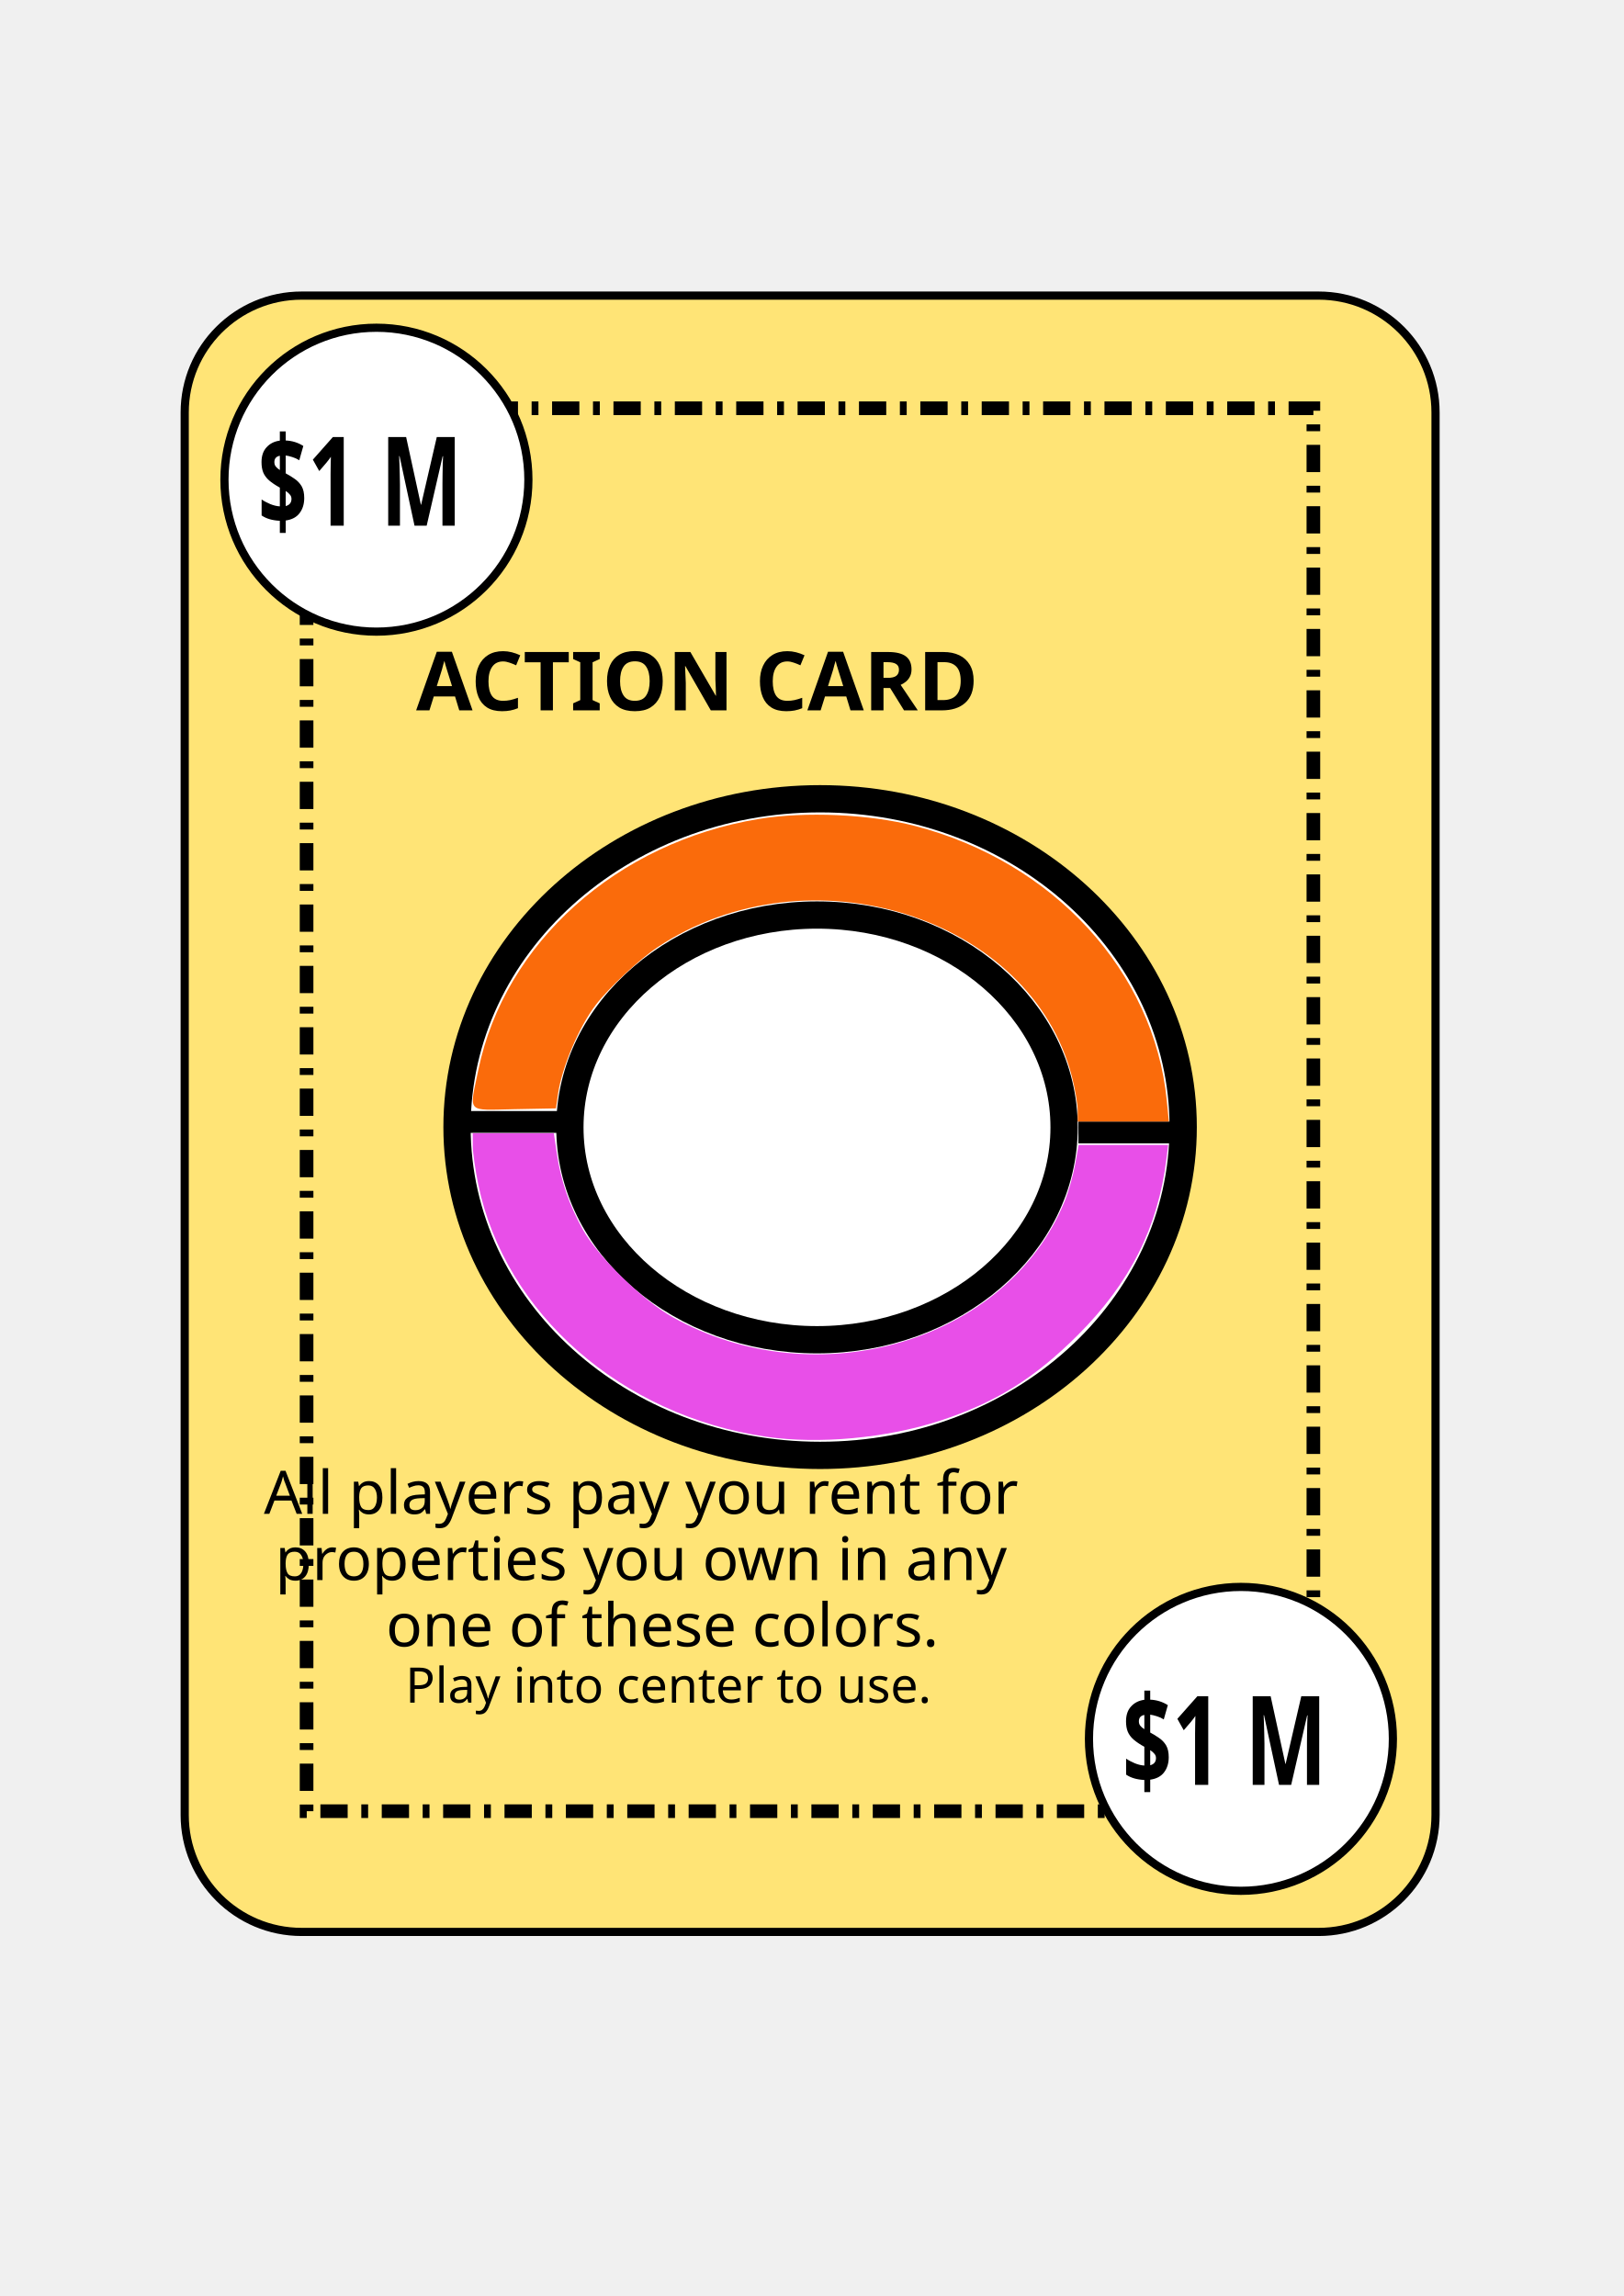
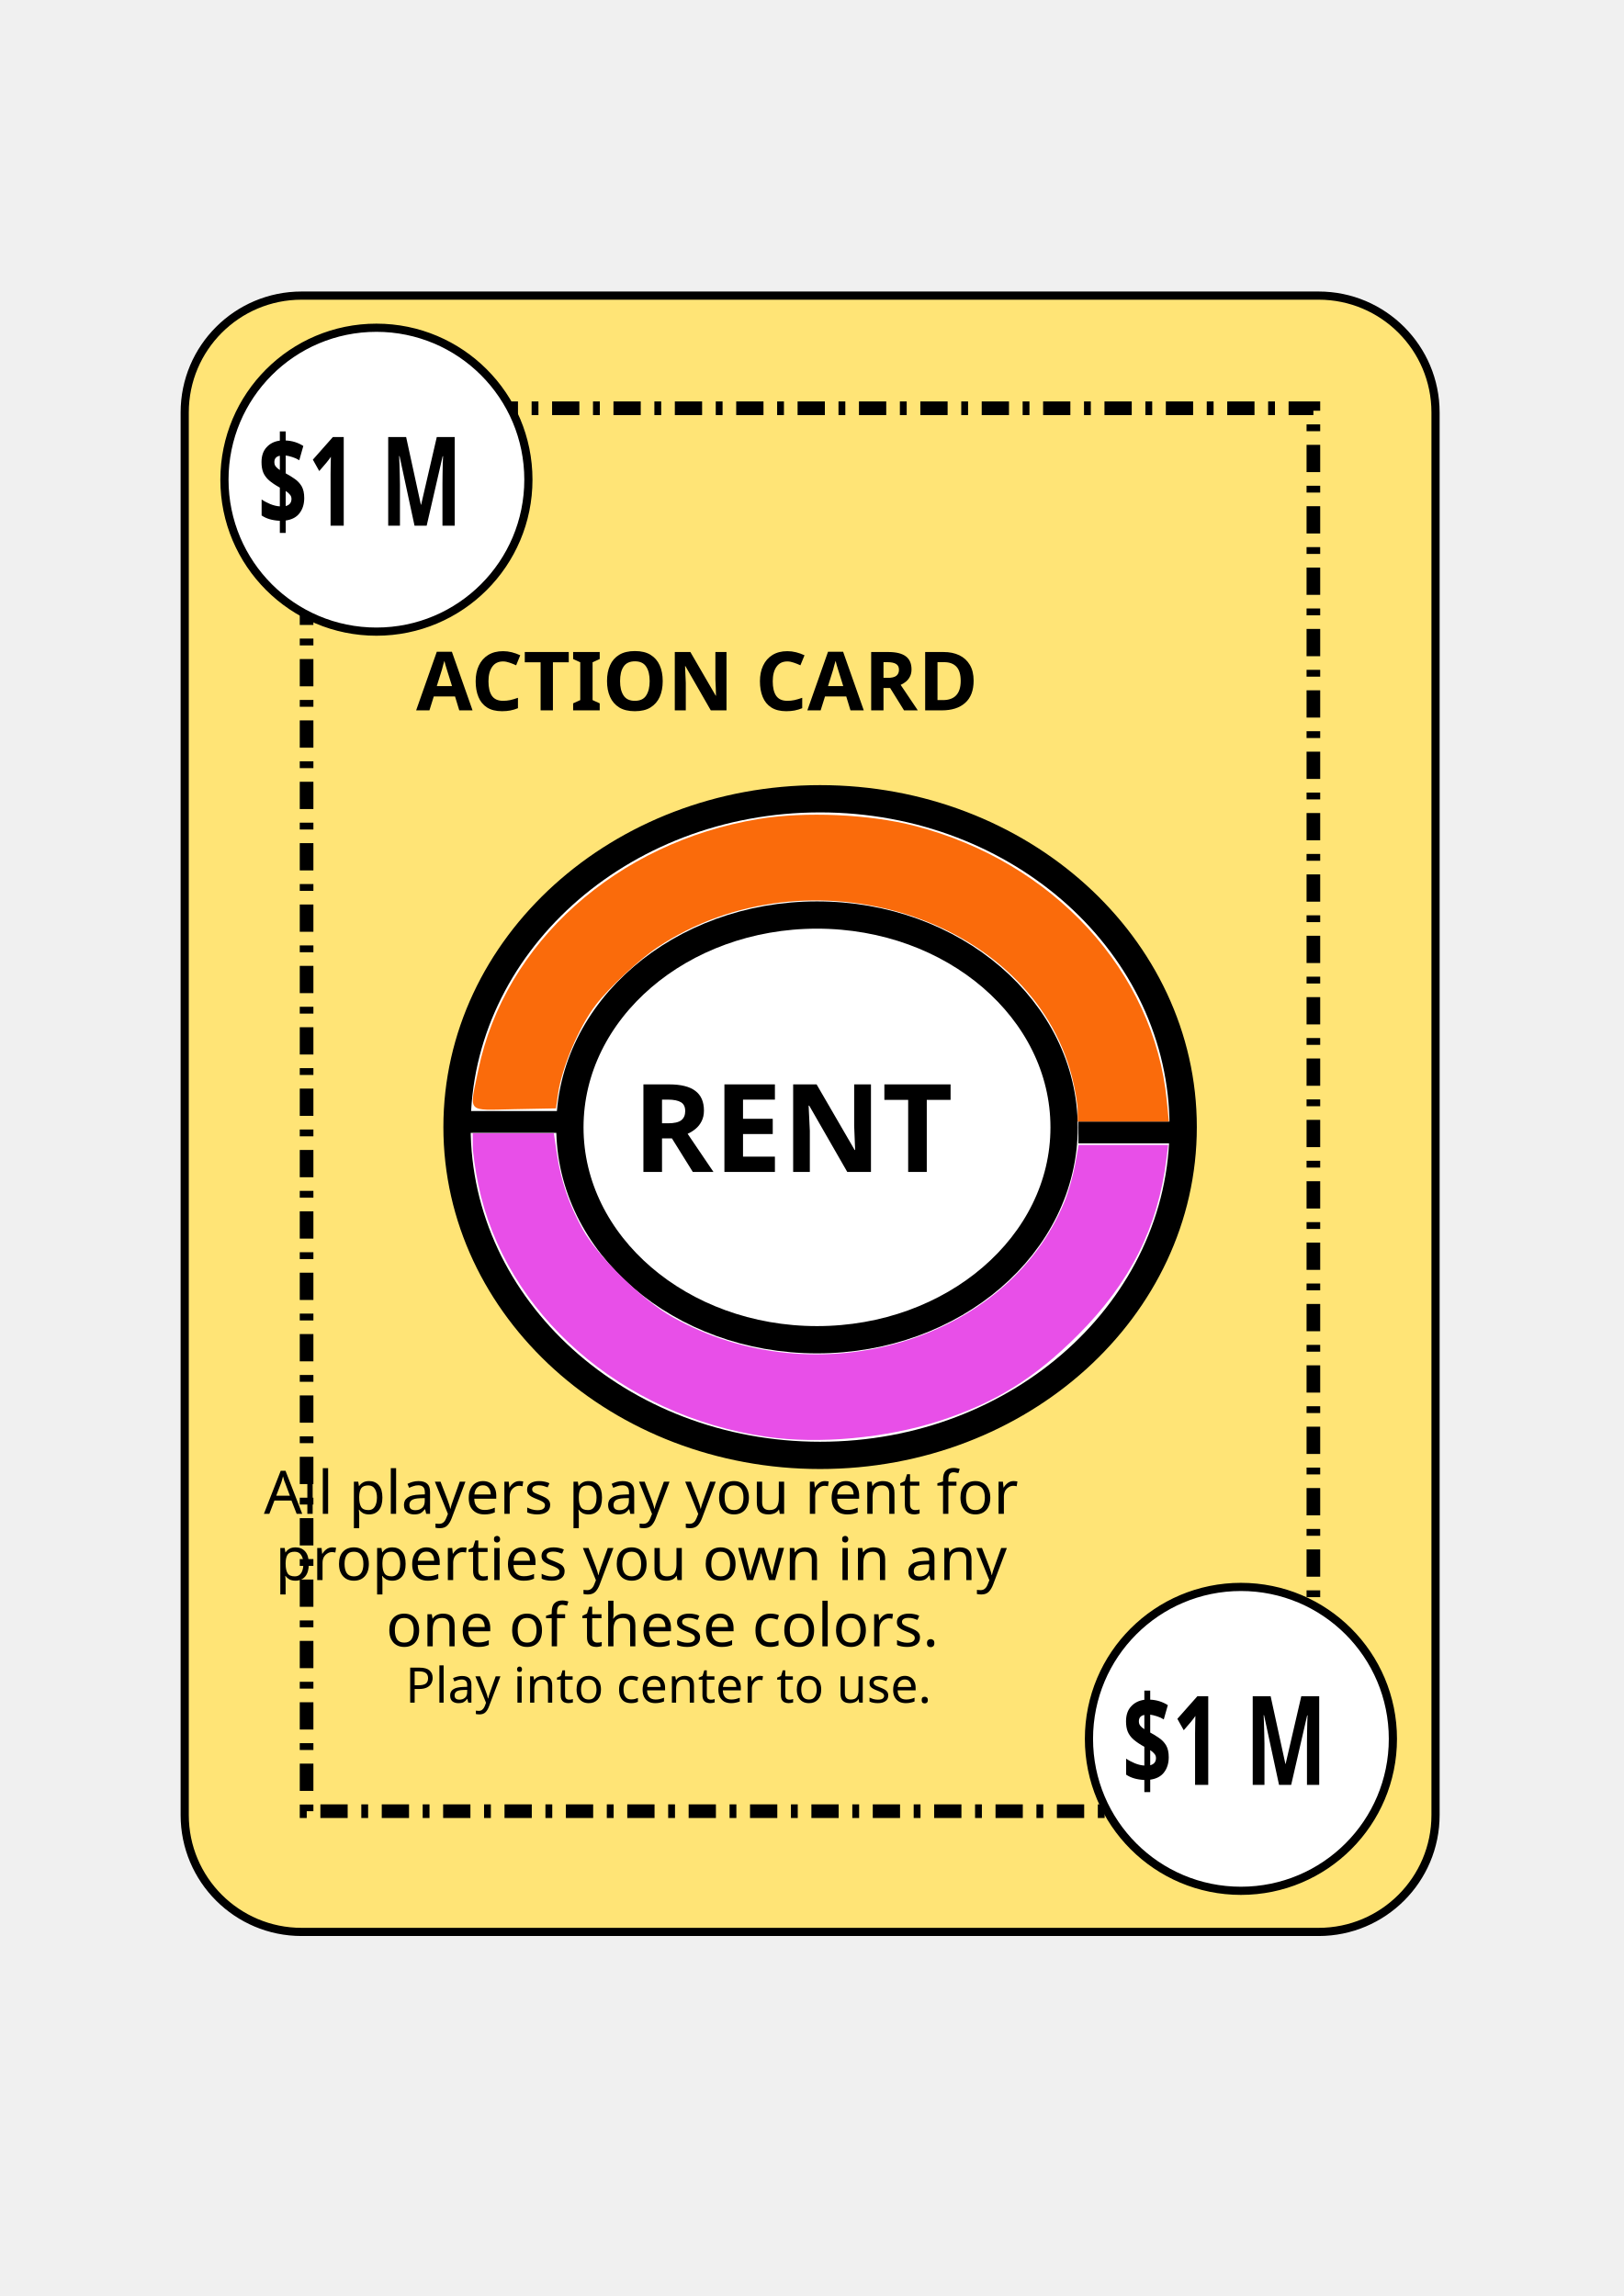
<svg xmlns="http://www.w3.org/2000/svg" xmlns:ns1="http://www.openswatchbook.org/uri/2009/osb" width="210mm" height="297mm" viewBox="0 0 210 297" version="1.1" id="svg8">
  <defs id="defs2">
    <linearGradient ns1:paint="solid" id="linearGradient2343">
      <stop id="stop2341" offset="0" style="stop-color:#000000;stop-opacity:1;" />
    </linearGradient>
  </defs>
  <g id="layer1">
    <g id="layer1-2" transform="translate(-1.133908,7.257148)">
      <g transform="translate(1.5875,-3.704167)" id="g5040">
        <g style="fill:#63bde4;fill-opacity:1" id="g4767">
          <rect ry="15.119" style="fill:#ffe476;fill-opacity:1;stroke:#000000;stroke-width:1.058;stroke-miterlimit:4;stroke-dasharray:none;stroke-opacity:1" y="34.685" x="23.435" height="211.667" width="161.774" id="rect3713" />
          <text id="text5068" y="88.336" x="104.86" style="font-style:normal;font-weight:normal;font-size:10.583px;line-height:1.25;font-family:sans-serif;letter-spacing:0px;word-spacing:0px;fill:#000000;fill-opacity:1;stroke:none;stroke-width:0.265" xml:space="preserve">
            <tspan id="tspan5093" style="font-weight:bold;text-align:center;text-anchor:middle;fill:#000000;fill-opacity:1;stroke-width:0.265" y="88.336" x="104.86">ACTION CARD</tspan>
          </text>
        </g>
        <ellipse ry="42.469" rx="46.959" cy="142.24" cx="105.614" id="path2419" style="fill:#ffffff;fill-opacity:1;stroke:#000000;stroke-width:3.528;stroke-miterlimit:4;stroke-dasharray:none;stroke-dashoffset:0;stroke-opacity:1" />
        <ellipse ry="27.469" rx="31.959" cy="142.28" cx="105.211" id="path2419-9" style="fill:#ffffff;fill-opacity:1;stroke:#000000;stroke-width:3.528;stroke-miterlimit:4;stroke-dasharray:none;stroke-dashoffset:0;stroke-opacity:1" />
        <path style="fill:#010101;fill-opacity:1;stroke:#000000;stroke-width:2.822;stroke-linecap:butt;stroke-linejoin:miter;stroke-miterlimit:4;stroke-dasharray:none;stroke-opacity:1" d="M 59.645,141.576 H 72.496" id="path17995" />
        <path style="fill:#010101;fill-opacity:1;stroke:#000000;stroke-width:2.822;stroke-linecap:butt;stroke-linejoin:miter;stroke-miterlimit:4;stroke-dasharray:none;stroke-opacity:1" d="m 139.02,142.937 h 12.851" id="path17995-1" />
-         <flowRoot xml:space="preserve" id="flowRoot18012" style="font-style:normal;font-weight:normal;font-size:60px;line-height:1.25;font-family:sans-serif;letter-spacing:0px;word-spacing:0px;fill:#000000;fill-opacity:1;stroke:none" transform="matrix(0.2645833,0,0,0.2645833,-2.570259,-1.6631)">
-           <flowRegion id="flowRegion18014" style="font-size:60px">
-             <rect id="rect18016" width="188.571" height="74.286" x="317.143" y="511.091" style="font-size:60px" />
-           </flowRegion>
-           <flowPara id="flowPara18018" style="font-weight:bold;font-size:60px">RENT</flowPara>
-         </flowRoot>
+         <text xml:space="preserve" style="font-style:normal;font-weight:normal;font-size:15.875px;line-height:1.25;font-family:sans-serif;letter-spacing:0px;word-spacing:0px;fill:#000000;fill-opacity:1;stroke:none;stroke-width:0.265" x="81.34" y="148.047" id="text6352">
+           <tspan x="81.34" y="148.047" id="tspan6350" style="stroke-width:0.265">
+             <tspan x="81.34" y="148.047" style="font-weight:bold;font-size:15.875px;stroke-width:0.265" id="tspan6348">RENT</tspan>
+           </tspan>
+         </text>
      </g>
      <rect ry="5.692" rx="0" y="45.553" x="40.785" height="181.476" width="130.214" id="rect885" style="fill:none;fill-opacity:1;stroke:#000000;stroke-width:1.764;stroke-miterlimit:4;stroke-dasharray:3.528, 1.764, 0.882, 1.764;stroke-dashoffset:0;stroke-opacity:1" />
      <g id="g2388">
        <circle style="fill:#ffffff;fill-opacity:1;stroke:#000000;stroke-width:1.058;stroke-miterlimit:4;stroke-dasharray:none;stroke-opacity:1" id="path4558" cx="48.23" cy="58.497" r="19.655" transform="translate(1.5875,-3.704167)" />
        <text xml:space="preserve" style="font-style:normal;font-weight:normal;font-size:12.633px;line-height:1.25;font-family:sans-serif;letter-spacing:0px;word-spacing:0px;fill:#000000;fill-opacity:1;stroke:none;stroke-width:0.316" x="39.252" y="53.991" id="text5105" transform="matrix(0.8377636,0,0,1.193654,1.5875,-3.704167)">
          <tspan x="39.252" y="53.991" id="tspan5103" style="stroke-width:0.316">
            <tspan x="39.252" y="53.991" style="font-weight:bold;font-size:13.475px;stroke-width:0.316" id="tspan5101">$1 M</tspan>
          </tspan>
        </text>
      </g>
      <g id="g2388-8" transform="translate(111.81,162.8816)">
        <circle style="fill:#ffffff;fill-opacity:1;stroke:#000000;stroke-width:1.058;stroke-miterlimit:4;stroke-dasharray:none;stroke-opacity:1" id="path4558-3" cx="48.23" cy="58.497" r="19.655" transform="translate(1.5875,-3.704167)" />
        <text xml:space="preserve" style="font-style:normal;font-weight:normal;font-size:12.633px;line-height:1.25;font-family:sans-serif;letter-spacing:0px;word-spacing:0px;fill:#000000;fill-opacity:1;stroke:none;stroke-width:0.316" x="39.252" y="53.991" id="text5105-5" transform="matrix(0.8377636,0,0,1.193654,1.5875,-3.704167)">
          <tspan x="39.252" y="53.991" id="tspan5103-8" style="stroke-width:0.316">
            <tspan x="39.252" y="53.991" style="font-weight:bold;font-size:13.475px;stroke-width:0.316" id="tspan5101-4">$1 M</tspan>
          </tspan>
        </text>
      </g>
    </g>
    <text xml:space="preserve" style="font-style:normal;font-weight:normal;font-size:10.583px;line-height:7.761px;font-family:sans-serif;text-align:center;letter-spacing:0px;word-spacing:0px;text-anchor:middle;fill:#000000;fill-opacity:1;stroke:none;stroke-width:0.265" x="160.537" y="198.466" id="text887">
      <tspan x="160.537" y="205.388" style="text-align:center;text-anchor:middle;stroke-width:0.265" id="tspan18020" />
    </text>
    <text xml:space="preserve" style="font-style:normal;font-weight:normal;font-size:10.583px;line-height:1.25;font-family:sans-serif;letter-spacing:0px;word-spacing:0px;fill:#000000;fill-opacity:1;stroke:none;stroke-width:0.265" x="175.625" y="220.25" id="text901">
      <tspan x="102.961" y="220.25" id="tspan899" style="text-align:center;text-anchor:middle;stroke-width:0.265">
        <tspan x="102.961" y="220.25" style="font-size:6.35px;text-align:center;text-anchor:middle;stroke-width:0.265" id="tspan897">Play into center to use.</tspan>
      </tspan>
    </text>
    <text xml:space="preserve" style="font-style:normal;font-weight:normal;font-size:10.583px;line-height:7.761px;font-family:sans-serif;letter-spacing:0px;word-spacing:0px;fill:#000000;fill-opacity:1;stroke:none;stroke-width:0.265" x="158.717" y="195.821" id="text18060">
      <tspan x="104.552" y="195.821" id="tspan18048" style="text-align:center;text-anchor:middle;stroke-width:0.265">
        <tspan x="103.187" y="195.821" style="font-size:7.761px;line-height:7.761px;text-align:center;text-anchor:middle;stroke-width:0.265" id="tspan18046">All players pay you rent for </tspan>
      </tspan>
      <tspan x="104.552" y="204.393" id="tspan18052" style="text-align:center;text-anchor:middle;stroke-width:0.265">
        <tspan x="103.187" y="204.393" style="font-size:7.761px;line-height:7.761px;text-align:center;text-anchor:middle;stroke-width:0.265" id="tspan18050">properties you own in any </tspan>
      </tspan>
      <tspan x="104.552" y="212.965" id="tspan18058" style="text-align:center;text-anchor:middle;stroke-width:0.265">
        <tspan x="103.187" y="212.965" style="font-size:7.761px;line-height:7.761px;text-align:center;text-anchor:middle;stroke-width:0.265" id="tspan18054" dx="0 0 0 0 0 0 0 0 0 0 0 0 0 0 0 0 0 0 0 0 0 0">one of these colors. </tspan>
      </tspan>
    </text>
    <path style="opacity:1;fill:#fa6b0b;fill-opacity:1;stroke:none;stroke-width:15.238;stroke-miterlimit:4;stroke-dasharray:none;stroke-dashoffset:0;stroke-opacity:1" d="m 526.792,542.837 c 0,-3.017 -1.244,-10.348 -2.764,-16.292 -20.094,-78.568 -128.863,-112.581 -202.689,-63.381 -8.882,5.919 -23.627,19.682 -30.05,28.049 -8.297,10.808 -16.662,30.595 -18.563,43.914 l -0.966,6.767 -20.341,0.396 c -23.753,0.463 -22.044,2.321 -17.613,-19.149 12.83,-62.168 67.725,-111.327 137.071,-122.749 22.755,-3.748 54.086,-2.351 76.326,3.404 67.692,17.515 116.901,71.133 123.14,134.169 l 1.025,10.357 H 549.08 526.792 Z" id="path18997" transform="scale(0.2645833)" />
    <path style="opacity:1;fill:#e84fe8;fill-opacity:1;stroke:none;stroke-width:15.238;stroke-miterlimit:4;stroke-dasharray:none;stroke-dashoffset:0;stroke-opacity:1" d="m 374.649,702.443 c -70.807,-10.288 -127.843,-60.241 -140.875,-123.381 -1.462,-7.085 -2.667,-15.615 -2.678,-18.954 l -0.019,-6.071 h 19.826 19.826 l 1.548,10.357 c 1.949,13.04 5.91,24.582 12.574,36.642 7.282,13.178 29.202,34.629 43.765,42.827 70.428,39.649 163.875,12.105 191.806,-56.538 1.855,-4.559 4.15,-12.628 5.1,-17.932 l 1.727,-9.643 h 21.887 21.887 l -0.836,6.786 c -4.129,33.516 -17.728,60.574 -43.307,86.168 -21.11,21.122 -40.189,32.991 -67.283,41.856 -26.11,8.542 -59.243,11.617 -84.948,7.882 z" id="path18999" transform="scale(0.2645833)" />
  </g>
</svg>
